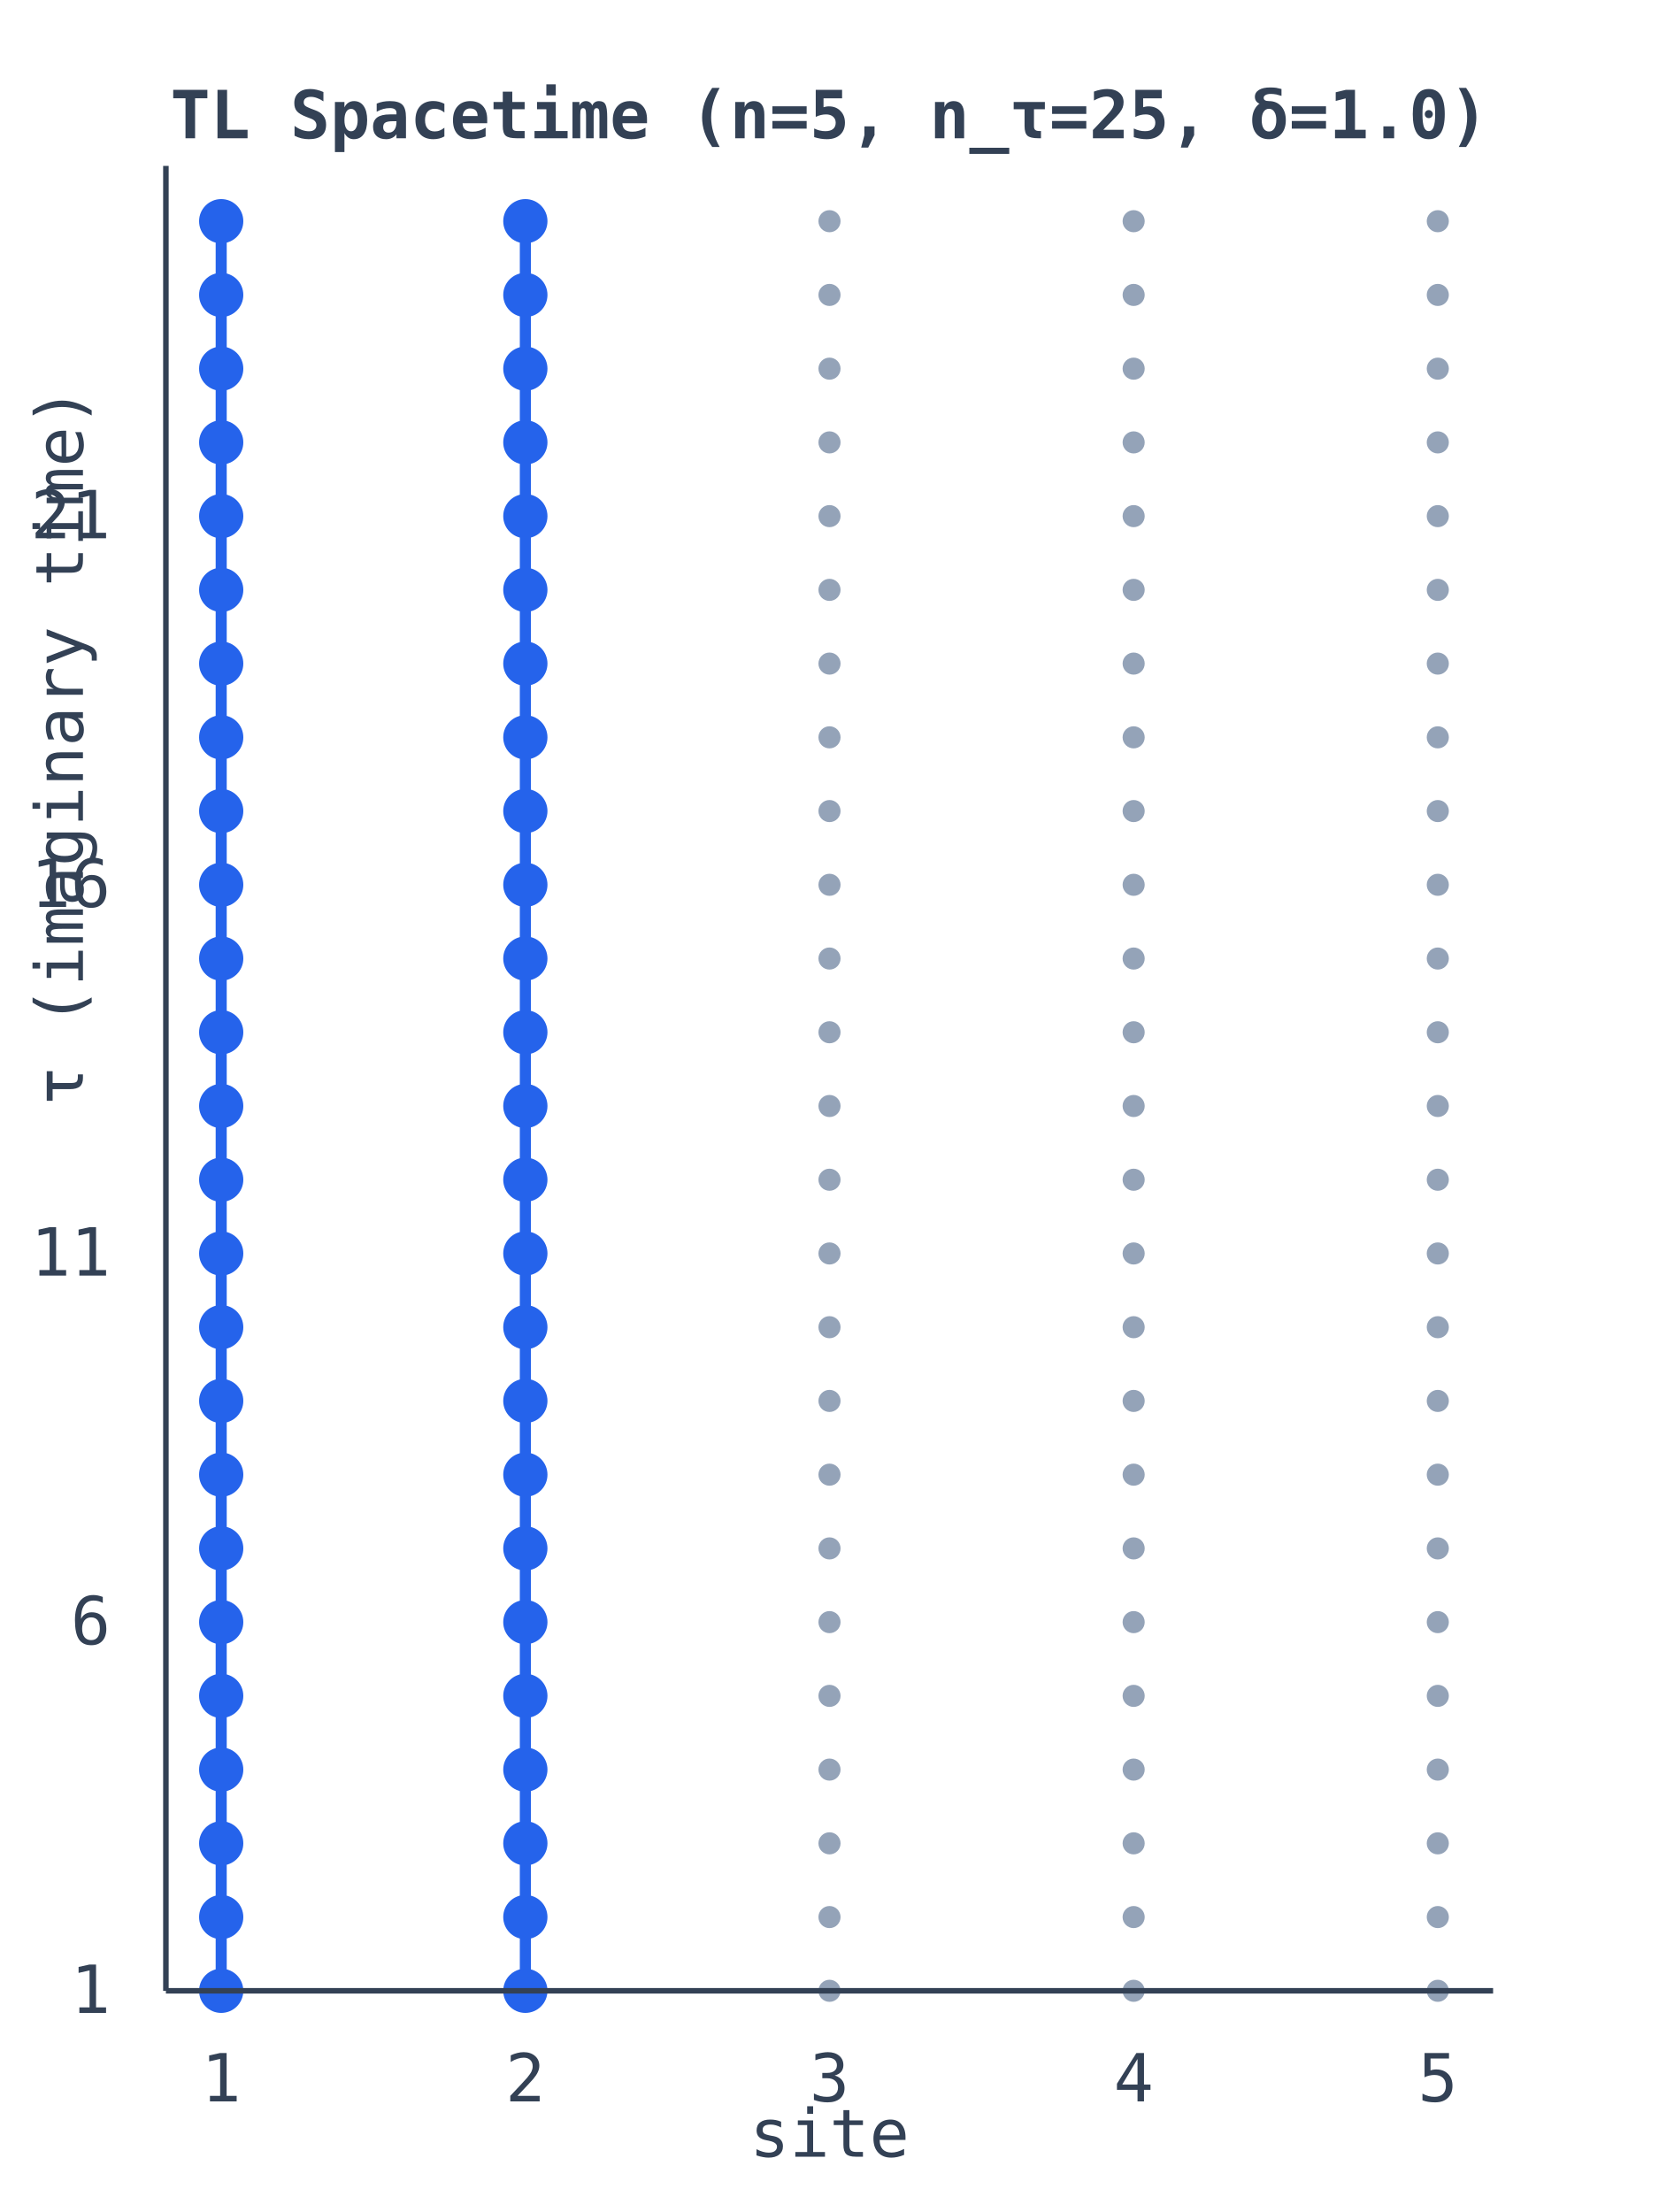
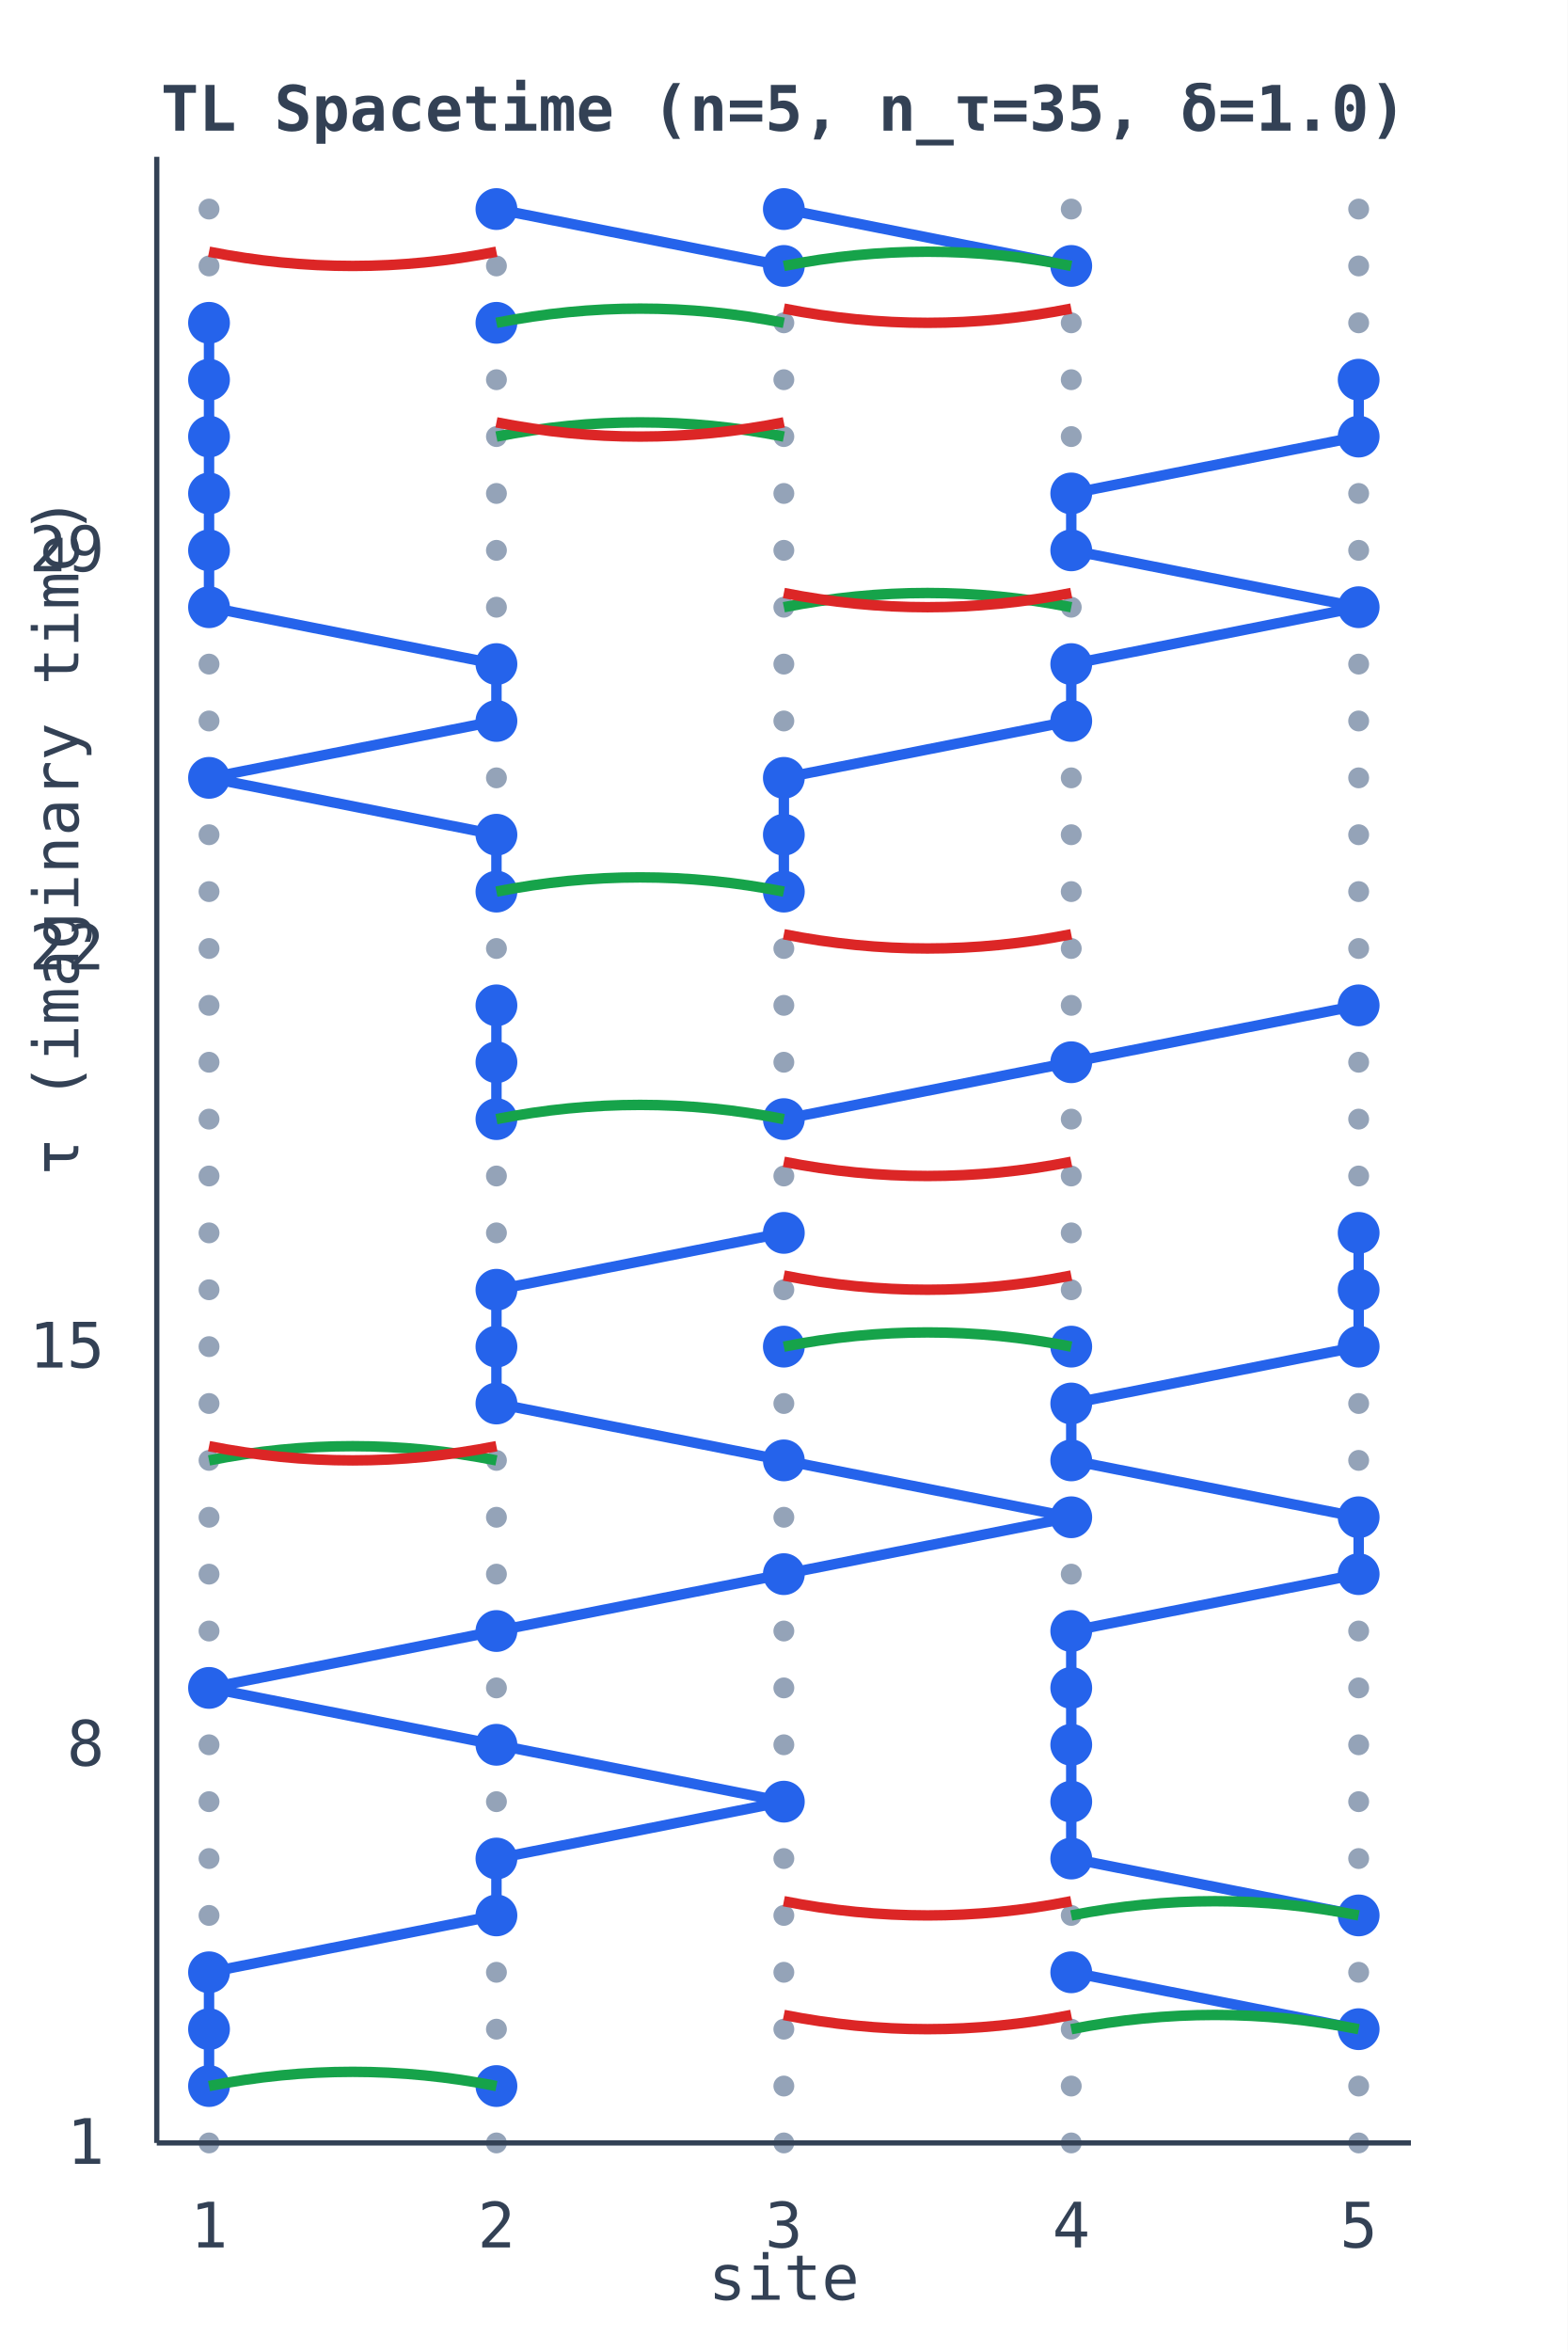
- <svg xmlns="http://www.w3.org/2000/svg" width="300" height="400" viewBox="0 0 300 400">
+ <svg xmlns="http://www.w3.org/2000/svg" width="300" height="450" viewBox="0 0 300 450">
  <style>
    .worldline { stroke: #2563eb; stroke-width: 2; fill: none; }
    .site-dot { fill: #94a3b8; }
    .worldline-dot { fill: #2563eb; }
    .vertex-cup { fill: none; stroke: #16a34a; stroke-width: 2; }
    .vertex-cap { fill: none; stroke: #dc2626; stroke-width: 2; }
    .axis { stroke: #334155; stroke-width: 1; }
    .label { font-family: monospace; font-size: 12px; fill: #334155; }
  </style>
  <rect width="100%" height="100%" fill="white" />
-   <circle cx="40.0" cy="360.0" r="2" class="site-dot" />
-   <circle cx="95.0" cy="360.0" r="2" class="site-dot" />
-   <circle cx="150.0" cy="360.0" r="2" class="site-dot" />
-   <circle cx="205.0" cy="360.0" r="2" class="site-dot" />
-   <circle cx="260.0" cy="360.0" r="2" class="site-dot" />
-   <circle cx="40.0" cy="346.667" r="2" class="site-dot" />
-   <circle cx="95.0" cy="346.667" r="2" class="site-dot" />
-   <circle cx="150.0" cy="346.667" r="2" class="site-dot" />
-   <circle cx="205.0" cy="346.667" r="2" class="site-dot" />
-   <circle cx="260.0" cy="346.667" r="2" class="site-dot" />
-   <circle cx="40.0" cy="333.333" r="2" class="site-dot" />
-   <circle cx="95.0" cy="333.333" r="2" class="site-dot" />
-   <circle cx="150.0" cy="333.333" r="2" class="site-dot" />
-   <circle cx="205.0" cy="333.333" r="2" class="site-dot" />
-   <circle cx="260.0" cy="333.333" r="2" class="site-dot" />
-   <circle cx="40.0" cy="320.0" r="2" class="site-dot" />
-   <circle cx="95.0" cy="320.0" r="2" class="site-dot" />
-   <circle cx="150.0" cy="320.0" r="2" class="site-dot" />
-   <circle cx="205.0" cy="320.0" r="2" class="site-dot" />
-   <circle cx="260.0" cy="320.0" r="2" class="site-dot" />
-   <circle cx="40.0" cy="306.667" r="2" class="site-dot" />
-   <circle cx="95.0" cy="306.667" r="2" class="site-dot" />
-   <circle cx="150.0" cy="306.667" r="2" class="site-dot" />
-   <circle cx="205.0" cy="306.667" r="2" class="site-dot" />
-   <circle cx="260.0" cy="306.667" r="2" class="site-dot" />
-   <circle cx="40.0" cy="293.333" r="2" class="site-dot" />
-   <circle cx="95.0" cy="293.333" r="2" class="site-dot" />
-   <circle cx="150.0" cy="293.333" r="2" class="site-dot" />
-   <circle cx="205.0" cy="293.333" r="2" class="site-dot" />
-   <circle cx="260.0" cy="293.333" r="2" class="site-dot" />
-   <circle cx="40.0" cy="280.0" r="2" class="site-dot" />
-   <circle cx="95.0" cy="280.0" r="2" class="site-dot" />
-   <circle cx="150.0" cy="280.0" r="2" class="site-dot" />
-   <circle cx="205.0" cy="280.0" r="2" class="site-dot" />
-   <circle cx="260.0" cy="280.0" r="2" class="site-dot" />
-   <circle cx="40.0" cy="266.667" r="2" class="site-dot" />
-   <circle cx="95.0" cy="266.667" r="2" class="site-dot" />
-   <circle cx="150.0" cy="266.667" r="2" class="site-dot" />
-   <circle cx="205.0" cy="266.667" r="2" class="site-dot" />
-   <circle cx="260.0" cy="266.667" r="2" class="site-dot" />
-   <circle cx="40.0" cy="253.333" r="2" class="site-dot" />
-   <circle cx="95.0" cy="253.333" r="2" class="site-dot" />
-   <circle cx="150.0" cy="253.333" r="2" class="site-dot" />
-   <circle cx="205.0" cy="253.333" r="2" class="site-dot" />
-   <circle cx="260.0" cy="253.333" r="2" class="site-dot" />
-   <circle cx="40.0" cy="240.0" r="2" class="site-dot" />
-   <circle cx="95.0" cy="240.0" r="2" class="site-dot" />
-   <circle cx="150.0" cy="240.0" r="2" class="site-dot" />
-   <circle cx="205.0" cy="240.0" r="2" class="site-dot" />
-   <circle cx="260.0" cy="240.0" r="2" class="site-dot" />
-   <circle cx="40.0" cy="226.667" r="2" class="site-dot" />
-   <circle cx="95.0" cy="226.667" r="2" class="site-dot" />
-   <circle cx="150.0" cy="226.667" r="2" class="site-dot" />
-   <circle cx="205.0" cy="226.667" r="2" class="site-dot" />
-   <circle cx="260.0" cy="226.667" r="2" class="site-dot" />
-   <circle cx="40.0" cy="213.333" r="2" class="site-dot" />
-   <circle cx="95.0" cy="213.333" r="2" class="site-dot" />
-   <circle cx="150.0" cy="213.333" r="2" class="site-dot" />
-   <circle cx="205.0" cy="213.333" r="2" class="site-dot" />
-   <circle cx="260.0" cy="213.333" r="2" class="site-dot" />
-   <circle cx="40.0" cy="200.0" r="2" class="site-dot" />
-   <circle cx="95.0" cy="200.0" r="2" class="site-dot" />
-   <circle cx="150.0" cy="200.0" r="2" class="site-dot" />
-   <circle cx="205.0" cy="200.0" r="2" class="site-dot" />
-   <circle cx="260.0" cy="200.0" r="2" class="site-dot" />
-   <circle cx="40.0" cy="186.667" r="2" class="site-dot" />
-   <circle cx="95.0" cy="186.667" r="2" class="site-dot" />
-   <circle cx="150.0" cy="186.667" r="2" class="site-dot" />
-   <circle cx="205.0" cy="186.667" r="2" class="site-dot" />
-   <circle cx="260.0" cy="186.667" r="2" class="site-dot" />
-   <circle cx="40.0" cy="173.333" r="2" class="site-dot" />
-   <circle cx="95.0" cy="173.333" r="2" class="site-dot" />
-   <circle cx="150.0" cy="173.333" r="2" class="site-dot" />
-   <circle cx="205.0" cy="173.333" r="2" class="site-dot" />
-   <circle cx="260.0" cy="173.333" r="2" class="site-dot" />
-   <circle cx="40.0" cy="160.0" r="2" class="site-dot" />
-   <circle cx="95.0" cy="160.0" r="2" class="site-dot" />
-   <circle cx="150.0" cy="160.0" r="2" class="site-dot" />
-   <circle cx="205.0" cy="160.0" r="2" class="site-dot" />
-   <circle cx="260.0" cy="160.0" r="2" class="site-dot" />
-   <circle cx="40.0" cy="146.667" r="2" class="site-dot" />
-   <circle cx="95.0" cy="146.667" r="2" class="site-dot" />
-   <circle cx="150.0" cy="146.667" r="2" class="site-dot" />
-   <circle cx="205.0" cy="146.667" r="2" class="site-dot" />
-   <circle cx="260.0" cy="146.667" r="2" class="site-dot" />
-   <circle cx="40.0" cy="133.333" r="2" class="site-dot" />
-   <circle cx="95.0" cy="133.333" r="2" class="site-dot" />
-   <circle cx="150.0" cy="133.333" r="2" class="site-dot" />
-   <circle cx="205.0" cy="133.333" r="2" class="site-dot" />
-   <circle cx="260.0" cy="133.333" r="2" class="site-dot" />
-   <circle cx="40.0" cy="120.0" r="2" class="site-dot" />
-   <circle cx="95.0" cy="120.0" r="2" class="site-dot" />
-   <circle cx="150.0" cy="120.0" r="2" class="site-dot" />
-   <circle cx="205.0" cy="120.0" r="2" class="site-dot" />
-   <circle cx="260.0" cy="120.0" r="2" class="site-dot" />
-   <circle cx="40.0" cy="106.667" r="2" class="site-dot" />
-   <circle cx="95.0" cy="106.667" r="2" class="site-dot" />
-   <circle cx="150.0" cy="106.667" r="2" class="site-dot" />
-   <circle cx="205.0" cy="106.667" r="2" class="site-dot" />
-   <circle cx="260.0" cy="106.667" r="2" class="site-dot" />
-   <circle cx="40.0" cy="93.333" r="2" class="site-dot" />
-   <circle cx="95.0" cy="93.333" r="2" class="site-dot" />
-   <circle cx="150.0" cy="93.333" r="2" class="site-dot" />
-   <circle cx="205.0" cy="93.333" r="2" class="site-dot" />
-   <circle cx="260.0" cy="93.333" r="2" class="site-dot" />
-   <circle cx="40.0" cy="80.0" r="2" class="site-dot" />
-   <circle cx="95.0" cy="80.0" r="2" class="site-dot" />
-   <circle cx="150.0" cy="80.0" r="2" class="site-dot" />
-   <circle cx="205.0" cy="80.0" r="2" class="site-dot" />
-   <circle cx="260.0" cy="80.0" r="2" class="site-dot" />
-   <circle cx="40.0" cy="66.667" r="2" class="site-dot" />
-   <circle cx="95.0" cy="66.667" r="2" class="site-dot" />
-   <circle cx="150.0" cy="66.667" r="2" class="site-dot" />
-   <circle cx="205.0" cy="66.667" r="2" class="site-dot" />
-   <circle cx="260.0" cy="66.667" r="2" class="site-dot" />
-   <circle cx="40.0" cy="53.333" r="2" class="site-dot" />
-   <circle cx="95.0" cy="53.333" r="2" class="site-dot" />
-   <circle cx="150.0" cy="53.333" r="2" class="site-dot" />
-   <circle cx="205.0" cy="53.333" r="2" class="site-dot" />
-   <circle cx="260.0" cy="53.333" r="2" class="site-dot" />
+   <circle cx="40.0" cy="410.0" r="2" class="site-dot" />
+   <circle cx="95.0" cy="410.0" r="2" class="site-dot" />
+   <circle cx="150.0" cy="410.0" r="2" class="site-dot" />
+   <circle cx="205.0" cy="410.0" r="2" class="site-dot" />
+   <circle cx="260.0" cy="410.0" r="2" class="site-dot" />
+   <circle cx="40.0" cy="399.118" r="2" class="site-dot" />
+   <circle cx="95.0" cy="399.118" r="2" class="site-dot" />
+   <circle cx="150.0" cy="399.118" r="2" class="site-dot" />
+   <circle cx="205.0" cy="399.118" r="2" class="site-dot" />
+   <circle cx="260.0" cy="399.118" r="2" class="site-dot" />
+   <circle cx="40.0" cy="388.235" r="2" class="site-dot" />
+   <circle cx="95.0" cy="388.235" r="2" class="site-dot" />
+   <circle cx="150.0" cy="388.235" r="2" class="site-dot" />
+   <circle cx="205.0" cy="388.235" r="2" class="site-dot" />
+   <circle cx="260.0" cy="388.235" r="2" class="site-dot" />
+   <circle cx="40.0" cy="377.353" r="2" class="site-dot" />
+   <circle cx="95.0" cy="377.353" r="2" class="site-dot" />
+   <circle cx="150.0" cy="377.353" r="2" class="site-dot" />
+   <circle cx="205.0" cy="377.353" r="2" class="site-dot" />
+   <circle cx="260.0" cy="377.353" r="2" class="site-dot" />
+   <circle cx="40.0" cy="366.471" r="2" class="site-dot" />
+   <circle cx="95.0" cy="366.471" r="2" class="site-dot" />
+   <circle cx="150.0" cy="366.471" r="2" class="site-dot" />
+   <circle cx="205.0" cy="366.471" r="2" class="site-dot" />
+   <circle cx="260.0" cy="366.471" r="2" class="site-dot" />
+   <circle cx="40.0" cy="355.588" r="2" class="site-dot" />
+   <circle cx="95.0" cy="355.588" r="2" class="site-dot" />
+   <circle cx="150.0" cy="355.588" r="2" class="site-dot" />
+   <circle cx="205.0" cy="355.588" r="2" class="site-dot" />
+   <circle cx="260.0" cy="355.588" r="2" class="site-dot" />
+   <circle cx="40.0" cy="344.706" r="2" class="site-dot" />
+   <circle cx="95.0" cy="344.706" r="2" class="site-dot" />
+   <circle cx="150.0" cy="344.706" r="2" class="site-dot" />
+   <circle cx="205.0" cy="344.706" r="2" class="site-dot" />
+   <circle cx="260.0" cy="344.706" r="2" class="site-dot" />
+   <circle cx="40.0" cy="333.824" r="2" class="site-dot" />
+   <circle cx="95.0" cy="333.824" r="2" class="site-dot" />
+   <circle cx="150.0" cy="333.824" r="2" class="site-dot" />
+   <circle cx="205.0" cy="333.824" r="2" class="site-dot" />
+   <circle cx="260.0" cy="333.824" r="2" class="site-dot" />
+   <circle cx="40.0" cy="322.941" r="2" class="site-dot" />
+   <circle cx="95.0" cy="322.941" r="2" class="site-dot" />
+   <circle cx="150.0" cy="322.941" r="2" class="site-dot" />
+   <circle cx="205.0" cy="322.941" r="2" class="site-dot" />
+   <circle cx="260.0" cy="322.941" r="2" class="site-dot" />
+   <circle cx="40.0" cy="312.059" r="2" class="site-dot" />
+   <circle cx="95.0" cy="312.059" r="2" class="site-dot" />
+   <circle cx="150.0" cy="312.059" r="2" class="site-dot" />
+   <circle cx="205.0" cy="312.059" r="2" class="site-dot" />
+   <circle cx="260.0" cy="312.059" r="2" class="site-dot" />
+   <circle cx="40.0" cy="301.176" r="2" class="site-dot" />
+   <circle cx="95.0" cy="301.176" r="2" class="site-dot" />
+   <circle cx="150.0" cy="301.176" r="2" class="site-dot" />
+   <circle cx="205.0" cy="301.176" r="2" class="site-dot" />
+   <circle cx="260.0" cy="301.176" r="2" class="site-dot" />
+   <circle cx="40.0" cy="290.294" r="2" class="site-dot" />
+   <circle cx="95.0" cy="290.294" r="2" class="site-dot" />
+   <circle cx="150.0" cy="290.294" r="2" class="site-dot" />
+   <circle cx="205.0" cy="290.294" r="2" class="site-dot" />
+   <circle cx="260.0" cy="290.294" r="2" class="site-dot" />
+   <circle cx="40.0" cy="279.412" r="2" class="site-dot" />
+   <circle cx="95.0" cy="279.412" r="2" class="site-dot" />
+   <circle cx="150.0" cy="279.412" r="2" class="site-dot" />
+   <circle cx="205.0" cy="279.412" r="2" class="site-dot" />
+   <circle cx="260.0" cy="279.412" r="2" class="site-dot" />
+   <circle cx="40.0" cy="268.529" r="2" class="site-dot" />
+   <circle cx="95.0" cy="268.529" r="2" class="site-dot" />
+   <circle cx="150.0" cy="268.529" r="2" class="site-dot" />
+   <circle cx="205.0" cy="268.529" r="2" class="site-dot" />
+   <circle cx="260.0" cy="268.529" r="2" class="site-dot" />
+   <circle cx="40.0" cy="257.647" r="2" class="site-dot" />
+   <circle cx="95.0" cy="257.647" r="2" class="site-dot" />
+   <circle cx="150.0" cy="257.647" r="2" class="site-dot" />
+   <circle cx="205.0" cy="257.647" r="2" class="site-dot" />
+   <circle cx="260.0" cy="257.647" r="2" class="site-dot" />
+   <circle cx="40.0" cy="246.765" r="2" class="site-dot" />
+   <circle cx="95.0" cy="246.765" r="2" class="site-dot" />
+   <circle cx="150.0" cy="246.765" r="2" class="site-dot" />
+   <circle cx="205.0" cy="246.765" r="2" class="site-dot" />
+   <circle cx="260.0" cy="246.765" r="2" class="site-dot" />
+   <circle cx="40.0" cy="235.882" r="2" class="site-dot" />
+   <circle cx="95.0" cy="235.882" r="2" class="site-dot" />
+   <circle cx="150.0" cy="235.882" r="2" class="site-dot" />
+   <circle cx="205.0" cy="235.882" r="2" class="site-dot" />
+   <circle cx="260.0" cy="235.882" r="2" class="site-dot" />
+   <circle cx="40.0" cy="225.0" r="2" class="site-dot" />
+   <circle cx="95.0" cy="225.0" r="2" class="site-dot" />
+   <circle cx="150.0" cy="225.0" r="2" class="site-dot" />
+   <circle cx="205.0" cy="225.0" r="2" class="site-dot" />
+   <circle cx="260.0" cy="225.0" r="2" class="site-dot" />
+   <circle cx="40.0" cy="214.118" r="2" class="site-dot" />
+   <circle cx="95.0" cy="214.118" r="2" class="site-dot" />
+   <circle cx="150.0" cy="214.118" r="2" class="site-dot" />
+   <circle cx="205.0" cy="214.118" r="2" class="site-dot" />
+   <circle cx="260.0" cy="214.118" r="2" class="site-dot" />
+   <circle cx="40.0" cy="203.235" r="2" class="site-dot" />
+   <circle cx="95.0" cy="203.235" r="2" class="site-dot" />
+   <circle cx="150.0" cy="203.235" r="2" class="site-dot" />
+   <circle cx="205.0" cy="203.235" r="2" class="site-dot" />
+   <circle cx="260.0" cy="203.235" r="2" class="site-dot" />
+   <circle cx="40.0" cy="192.353" r="2" class="site-dot" />
+   <circle cx="95.0" cy="192.353" r="2" class="site-dot" />
+   <circle cx="150.0" cy="192.353" r="2" class="site-dot" />
+   <circle cx="205.0" cy="192.353" r="2" class="site-dot" />
+   <circle cx="260.0" cy="192.353" r="2" class="site-dot" />
+   <circle cx="40.0" cy="181.471" r="2" class="site-dot" />
+   <circle cx="95.0" cy="181.471" r="2" class="site-dot" />
+   <circle cx="150.0" cy="181.471" r="2" class="site-dot" />
+   <circle cx="205.0" cy="181.471" r="2" class="site-dot" />
+   <circle cx="260.0" cy="181.471" r="2" class="site-dot" />
+   <circle cx="40.0" cy="170.588" r="2" class="site-dot" />
+   <circle cx="95.0" cy="170.588" r="2" class="site-dot" />
+   <circle cx="150.0" cy="170.588" r="2" class="site-dot" />
+   <circle cx="205.0" cy="170.588" r="2" class="site-dot" />
+   <circle cx="260.0" cy="170.588" r="2" class="site-dot" />
+   <circle cx="40.0" cy="159.706" r="2" class="site-dot" />
+   <circle cx="95.0" cy="159.706" r="2" class="site-dot" />
+   <circle cx="150.0" cy="159.706" r="2" class="site-dot" />
+   <circle cx="205.0" cy="159.706" r="2" class="site-dot" />
+   <circle cx="260.0" cy="159.706" r="2" class="site-dot" />
+   <circle cx="40.0" cy="148.824" r="2" class="site-dot" />
+   <circle cx="95.0" cy="148.824" r="2" class="site-dot" />
+   <circle cx="150.0" cy="148.824" r="2" class="site-dot" />
+   <circle cx="205.0" cy="148.824" r="2" class="site-dot" />
+   <circle cx="260.0" cy="148.824" r="2" class="site-dot" />
+   <circle cx="40.0" cy="137.941" r="2" class="site-dot" />
+   <circle cx="95.0" cy="137.941" r="2" class="site-dot" />
+   <circle cx="150.0" cy="137.941" r="2" class="site-dot" />
+   <circle cx="205.0" cy="137.941" r="2" class="site-dot" />
+   <circle cx="260.0" cy="137.941" r="2" class="site-dot" />
+   <circle cx="40.0" cy="127.059" r="2" class="site-dot" />
+   <circle cx="95.0" cy="127.059" r="2" class="site-dot" />
+   <circle cx="150.0" cy="127.059" r="2" class="site-dot" />
+   <circle cx="205.0" cy="127.059" r="2" class="site-dot" />
+   <circle cx="260.0" cy="127.059" r="2" class="site-dot" />
+   <circle cx="40.0" cy="116.176" r="2" class="site-dot" />
+   <circle cx="95.0" cy="116.176" r="2" class="site-dot" />
+   <circle cx="150.0" cy="116.176" r="2" class="site-dot" />
+   <circle cx="205.0" cy="116.176" r="2" class="site-dot" />
+   <circle cx="260.0" cy="116.176" r="2" class="site-dot" />
+   <circle cx="40.0" cy="105.294" r="2" class="site-dot" />
+   <circle cx="95.0" cy="105.294" r="2" class="site-dot" />
+   <circle cx="150.0" cy="105.294" r="2" class="site-dot" />
+   <circle cx="205.0" cy="105.294" r="2" class="site-dot" />
+   <circle cx="260.0" cy="105.294" r="2" class="site-dot" />
+   <circle cx="40.0" cy="94.412" r="2" class="site-dot" />
+   <circle cx="95.0" cy="94.412" r="2" class="site-dot" />
+   <circle cx="150.0" cy="94.412" r="2" class="site-dot" />
+   <circle cx="205.0" cy="94.412" r="2" class="site-dot" />
+   <circle cx="260.0" cy="94.412" r="2" class="site-dot" />
+   <circle cx="40.0" cy="83.529" r="2" class="site-dot" />
+   <circle cx="95.0" cy="83.529" r="2" class="site-dot" />
+   <circle cx="150.0" cy="83.529" r="2" class="site-dot" />
+   <circle cx="205.0" cy="83.529" r="2" class="site-dot" />
+   <circle cx="260.0" cy="83.529" r="2" class="site-dot" />
+   <circle cx="40.0" cy="72.647" r="2" class="site-dot" />
+   <circle cx="95.0" cy="72.647" r="2" class="site-dot" />
+   <circle cx="150.0" cy="72.647" r="2" class="site-dot" />
+   <circle cx="205.0" cy="72.647" r="2" class="site-dot" />
+   <circle cx="260.0" cy="72.647" r="2" class="site-dot" />
+   <circle cx="40.0" cy="61.765" r="2" class="site-dot" />
+   <circle cx="95.0" cy="61.765" r="2" class="site-dot" />
+   <circle cx="150.0" cy="61.765" r="2" class="site-dot" />
+   <circle cx="205.0" cy="61.765" r="2" class="site-dot" />
+   <circle cx="260.0" cy="61.765" r="2" class="site-dot" />
+   <circle cx="40.0" cy="50.882" r="2" class="site-dot" />
+   <circle cx="95.0" cy="50.882" r="2" class="site-dot" />
+   <circle cx="150.0" cy="50.882" r="2" class="site-dot" />
+   <circle cx="205.0" cy="50.882" r="2" class="site-dot" />
+   <circle cx="260.0" cy="50.882" r="2" class="site-dot" />
  <circle cx="40.0" cy="40.0" r="2" class="site-dot" />
  <circle cx="95.0" cy="40.0" r="2" class="site-dot" />
  <circle cx="150.0" cy="40.0" r="2" class="site-dot" />
  <circle cx="205.0" cy="40.0" r="2" class="site-dot" />
  <circle cx="260.0" cy="40.0" r="2" class="site-dot" />
-   <path d="M 40.0 360.0 L 40.0 346.667 L 40.0 333.333 L 40.0 320.0 L 40.0 306.667 L 40.0 293.333 L 40.0 280.0 L 40.0 266.667 L 40.0 253.333 L 40.0 240.0 L 40.0 226.667 L 40.0 213.333 L 40.0 200.0 L 40.0 186.667 L 40.0 173.333 L 40.0 160.0 L 40.0 146.667 L 40.0 133.333 L 40.0 120.0 L 40.0 106.667 L 40.0 93.333 L 40.0 80.0 L 40.0 66.667 L 40.0 53.333 L 40.0 40.0" class="worldline" />
-   <circle cx="40.0" cy="360.0" r="4" class="worldline-dot" />
-   <circle cx="40.0" cy="346.667" r="4" class="worldline-dot" />
-   <circle cx="40.0" cy="333.333" r="4" class="worldline-dot" />
-   <circle cx="40.0" cy="320.0" r="4" class="worldline-dot" />
-   <circle cx="40.0" cy="306.667" r="4" class="worldline-dot" />
-   <circle cx="40.0" cy="293.333" r="4" class="worldline-dot" />
-   <circle cx="40.0" cy="280.0" r="4" class="worldline-dot" />
-   <circle cx="40.0" cy="266.667" r="4" class="worldline-dot" />
-   <circle cx="40.0" cy="253.333" r="4" class="worldline-dot" />
-   <circle cx="40.0" cy="240.0" r="4" class="worldline-dot" />
-   <circle cx="40.0" cy="226.667" r="4" class="worldline-dot" />
-   <circle cx="40.0" cy="213.333" r="4" class="worldline-dot" />
-   <circle cx="40.0" cy="200.0" r="4" class="worldline-dot" />
-   <circle cx="40.0" cy="186.667" r="4" class="worldline-dot" />
-   <circle cx="40.0" cy="173.333" r="4" class="worldline-dot" />
-   <circle cx="40.0" cy="160.0" r="4" class="worldline-dot" />
-   <circle cx="40.0" cy="146.667" r="4" class="worldline-dot" />
-   <circle cx="40.0" cy="133.333" r="4" class="worldline-dot" />
-   <circle cx="40.0" cy="120.0" r="4" class="worldline-dot" />
-   <circle cx="40.0" cy="106.667" r="4" class="worldline-dot" />
-   <circle cx="40.0" cy="93.333" r="4" class="worldline-dot" />
-   <circle cx="40.0" cy="80.0" r="4" class="worldline-dot" />
-   <circle cx="40.0" cy="66.667" r="4" class="worldline-dot" />
-   <circle cx="40.0" cy="53.333" r="4" class="worldline-dot" />
-   <circle cx="40.0" cy="40.0" r="4" class="worldline-dot" />
-   <path d="M 95.0 360.0 L 95.0 346.667 L 95.0 333.333 L 95.0 320.0 L 95.0 306.667 L 95.0 293.333 L 95.0 280.0 L 95.0 266.667 L 95.0 253.333 L 95.0 240.0 L 95.0 226.667 L 95.0 213.333 L 95.0 200.0 L 95.0 186.667 L 95.0 173.333 L 95.0 160.0 L 95.0 146.667 L 95.0 133.333 L 95.0 120.0 L 95.0 106.667 L 95.0 93.333 L 95.0 80.0 L 95.0 66.667 L 95.0 53.333 L 95.0 40.0" class="worldline" />
-   <circle cx="95.0" cy="360.0" r="4" class="worldline-dot" />
-   <circle cx="95.0" cy="346.667" r="4" class="worldline-dot" />
-   <circle cx="95.0" cy="333.333" r="4" class="worldline-dot" />
-   <circle cx="95.0" cy="320.0" r="4" class="worldline-dot" />
-   <circle cx="95.0" cy="306.667" r="4" class="worldline-dot" />
-   <circle cx="95.0" cy="293.333" r="4" class="worldline-dot" />
-   <circle cx="95.0" cy="280.0" r="4" class="worldline-dot" />
-   <circle cx="95.0" cy="266.667" r="4" class="worldline-dot" />
-   <circle cx="95.0" cy="253.333" r="4" class="worldline-dot" />
-   <circle cx="95.0" cy="240.0" r="4" class="worldline-dot" />
-   <circle cx="95.0" cy="226.667" r="4" class="worldline-dot" />
-   <circle cx="95.0" cy="213.333" r="4" class="worldline-dot" />
-   <circle cx="95.0" cy="200.0" r="4" class="worldline-dot" />
-   <circle cx="95.0" cy="186.667" r="4" class="worldline-dot" />
-   <circle cx="95.0" cy="173.333" r="4" class="worldline-dot" />
-   <circle cx="95.0" cy="160.0" r="4" class="worldline-dot" />
-   <circle cx="95.0" cy="146.667" r="4" class="worldline-dot" />
-   <circle cx="95.0" cy="133.333" r="4" class="worldline-dot" />
-   <circle cx="95.0" cy="120.0" r="4" class="worldline-dot" />
-   <circle cx="95.0" cy="106.667" r="4" class="worldline-dot" />
-   <circle cx="95.0" cy="93.333" r="4" class="worldline-dot" />
-   <circle cx="95.0" cy="80.0" r="4" class="worldline-dot" />
-   <circle cx="95.0" cy="66.667" r="4" class="worldline-dot" />
-   <circle cx="95.0" cy="53.333" r="4" class="worldline-dot" />
+   <path d="M 40.0 399.118 L 40.0 388.235 L 40.0 377.353 L 95.0 366.471 L 95.0 355.588 L 150.0 344.706 L 95.0 333.824 L 40.0 322.941 L 95.0 312.059 L 150.0 301.176 L 205.0 290.294 L 150.0 279.412 L 95.0 268.529 L 95.0 257.647 L 95.0 246.765 L 150.0 235.882" class="worldline" />
+   <circle cx="40.0" cy="399.118" r="4" class="worldline-dot" />
+   <circle cx="40.0" cy="388.235" r="4" class="worldline-dot" />
+   <circle cx="40.0" cy="377.353" r="4" class="worldline-dot" />
+   <circle cx="95.0" cy="366.471" r="4" class="worldline-dot" />
+   <circle cx="95.0" cy="355.588" r="4" class="worldline-dot" />
+   <circle cx="150.0" cy="344.706" r="4" class="worldline-dot" />
+   <circle cx="95.0" cy="333.824" r="4" class="worldline-dot" />
+   <circle cx="40.0" cy="322.941" r="4" class="worldline-dot" />
+   <circle cx="95.0" cy="312.059" r="4" class="worldline-dot" />
+   <circle cx="150.0" cy="301.176" r="4" class="worldline-dot" />
+   <circle cx="205.0" cy="290.294" r="4" class="worldline-dot" />
+   <circle cx="150.0" cy="279.412" r="4" class="worldline-dot" />
+   <circle cx="95.0" cy="268.529" r="4" class="worldline-dot" />
+   <circle cx="95.0" cy="257.647" r="4" class="worldline-dot" />
+   <circle cx="95.0" cy="246.765" r="4" class="worldline-dot" />
+   <circle cx="150.0" cy="235.882" r="4" class="worldline-dot" />
+   <path d="M 95.0 399.118" class="worldline" />
+   <circle cx="95.0" cy="399.118" r="4" class="worldline-dot" />
+   <path d="M 260.0 388.235 L 205.0 377.353" class="worldline" />
+   <circle cx="260.0" cy="388.235" r="4" class="worldline-dot" />
+   <circle cx="205.0" cy="377.353" r="4" class="worldline-dot" />
+   <path d="M 260.0 366.471 L 205.0 355.588 L 205.0 344.706 L 205.0 333.824 L 205.0 322.941 L 205.0 312.059 L 260.0 301.176 L 260.0 290.294 L 205.0 279.412 L 205.0 268.529 L 260.0 257.647 L 260.0 246.765 L 260.0 235.882" class="worldline" />
+   <circle cx="260.0" cy="366.471" r="4" class="worldline-dot" />
+   <circle cx="205.0" cy="355.588" r="4" class="worldline-dot" />
+   <circle cx="205.0" cy="344.706" r="4" class="worldline-dot" />
+   <circle cx="205.0" cy="333.824" r="4" class="worldline-dot" />
+   <circle cx="205.0" cy="322.941" r="4" class="worldline-dot" />
+   <circle cx="205.0" cy="312.059" r="4" class="worldline-dot" />
+   <circle cx="260.0" cy="301.176" r="4" class="worldline-dot" />
+   <circle cx="260.0" cy="290.294" r="4" class="worldline-dot" />
+   <circle cx="205.0" cy="279.412" r="4" class="worldline-dot" />
+   <circle cx="205.0" cy="268.529" r="4" class="worldline-dot" />
+   <circle cx="260.0" cy="257.647" r="4" class="worldline-dot" />
+   <circle cx="260.0" cy="246.765" r="4" class="worldline-dot" />
+   <circle cx="260.0" cy="235.882" r="4" class="worldline-dot" />
+   <path d="M 150.0 257.647" class="worldline" />
+   <circle cx="150.0" cy="257.647" r="4" class="worldline-dot" />
+   <path d="M 205.0 257.647" class="worldline" />
+   <circle cx="205.0" cy="257.647" r="4" class="worldline-dot" />
+   <path d="M 95.0 214.118 L 95.0 203.235 L 95.0 192.353" class="worldline" />
+   <circle cx="95.0" cy="214.118" r="4" class="worldline-dot" />
+   <circle cx="95.0" cy="203.235" r="4" class="worldline-dot" />
+   <circle cx="95.0" cy="192.353" r="4" class="worldline-dot" />
+   <path d="M 150.0 214.118 L 205.0 203.235 L 260.0 192.353" class="worldline" />
+   <circle cx="150.0" cy="214.118" r="4" class="worldline-dot" />
+   <circle cx="205.0" cy="203.235" r="4" class="worldline-dot" />
+   <circle cx="260.0" cy="192.353" r="4" class="worldline-dot" />
+   <path d="M 95.0 170.588 L 95.0 159.706 L 40.0 148.824 L 95.0 137.941 L 95.0 127.059 L 40.0 116.176 L 40.0 105.294 L 40.0 94.412 L 40.0 83.529 L 40.0 72.647 L 40.0 61.765" class="worldline" />
+   <circle cx="95.0" cy="170.588" r="4" class="worldline-dot" />
+   <circle cx="95.0" cy="159.706" r="4" class="worldline-dot" />
+   <circle cx="40.0" cy="148.824" r="4" class="worldline-dot" />
+   <circle cx="95.0" cy="137.941" r="4" class="worldline-dot" />
+   <circle cx="95.0" cy="127.059" r="4" class="worldline-dot" />
+   <circle cx="40.0" cy="116.176" r="4" class="worldline-dot" />
+   <circle cx="40.0" cy="105.294" r="4" class="worldline-dot" />
+   <circle cx="40.0" cy="94.412" r="4" class="worldline-dot" />
+   <circle cx="40.0" cy="83.529" r="4" class="worldline-dot" />
+   <circle cx="40.0" cy="72.647" r="4" class="worldline-dot" />
+   <circle cx="40.0" cy="61.765" r="4" class="worldline-dot" />
+   <path d="M 150.0 170.588 L 150.0 159.706 L 150.0 148.824 L 205.0 137.941 L 205.0 127.059 L 260.0 116.176 L 205.0 105.294 L 205.0 94.412 L 260.0 83.529 L 260.0 72.647" class="worldline" />
+   <circle cx="150.0" cy="170.588" r="4" class="worldline-dot" />
+   <circle cx="150.0" cy="159.706" r="4" class="worldline-dot" />
+   <circle cx="150.0" cy="148.824" r="4" class="worldline-dot" />
+   <circle cx="205.0" cy="137.941" r="4" class="worldline-dot" />
+   <circle cx="205.0" cy="127.059" r="4" class="worldline-dot" />
+   <circle cx="260.0" cy="116.176" r="4" class="worldline-dot" />
+   <circle cx="205.0" cy="105.294" r="4" class="worldline-dot" />
+   <circle cx="205.0" cy="94.412" r="4" class="worldline-dot" />
+   <circle cx="260.0" cy="83.529" r="4" class="worldline-dot" />
+   <circle cx="260.0" cy="72.647" r="4" class="worldline-dot" />
+   <path d="M 95.0 61.765" class="worldline" />
+   <circle cx="95.0" cy="61.765" r="4" class="worldline-dot" />
+   <path d="M 150.0 50.882 L 95.0 40.0" class="worldline" />
+   <circle cx="150.0" cy="50.882" r="4" class="worldline-dot" />
  <circle cx="95.0" cy="40.0" r="4" class="worldline-dot" />
-   <line x1="30" y1="360" x2="270" y2="360" class="axis" />
-   <line x1="30" y1="360" x2="30" y2="30" class="axis" />
-   <text x="150.0" y="390" class="label" text-anchor="middle">site</text>
-   <text x="15" y="200.0" class="label" transform="rotate(-90, 15, 200.0)">τ (imaginary time)</text>
-   <text x="40.0" y="380" class="label" text-anchor="middle">1</text>
-   <text x="95.0" y="380" class="label" text-anchor="middle">2</text>
-   <text x="150.0" y="380" class="label" text-anchor="middle">3</text>
-   <text x="205.0" y="380" class="label" text-anchor="middle">4</text>
-   <text x="260.0" y="380" class="label" text-anchor="middle">5</text>
-   <text x="20" y="364.0" class="label" text-anchor="end">1</text>
-   <text x="20" y="297.333" class="label" text-anchor="end">6</text>
-   <text x="20" y="230.667" class="label" text-anchor="end">11</text>
-   <text x="20" y="164.0" class="label" text-anchor="end">16</text>
-   <text x="20" y="97.333" class="label" text-anchor="end">21</text>
-   <text x="150.0" y="25" class="label" text-anchor="middle" font-weight="bold">TL Spacetime (n=5, n_τ=25, δ=1.0)</text>
+   <path d="M 205.0 50.882 L 150.0 40.0" class="worldline" />
+   <circle cx="205.0" cy="50.882" r="4" class="worldline-dot" />
+   <circle cx="150.0" cy="40.0" r="4" class="worldline-dot" />
+   <path d="M 40.0 399.118 Q 67.5 393.676 95.0 399.118" class="vertex-cup" />
+   <path d="M 205.0 388.235 Q 232.5 382.794 260.0 388.235" class="vertex-cup" />
+   <path d="M 150.0 385.515 Q 177.5 390.956 205.0 385.515" class="vertex-cap" />
+   <path d="M 205.0 366.471 Q 232.5 361.029 260.0 366.471" class="vertex-cup" />
+   <path d="M 150.0 363.75 Q 177.5 369.191 205.0 363.75" class="vertex-cap" />
+   <path d="M 40.0 279.412 Q 67.5 273.971 95.0 279.412" class="vertex-cup" />
+   <path d="M 40.0 276.691 Q 67.5 282.132 95.0 276.691" class="vertex-cap" />
+   <path d="M 150.0 257.647 Q 177.5 252.206 205.0 257.647" class="vertex-cup" />
+   <path d="M 150.0 244.044 Q 177.5 249.485 205.0 244.044" class="vertex-cap" />
+   <path d="M 150.0 222.279 Q 177.5 227.721 205.0 222.279" class="vertex-cap" />
+   <path d="M 95.0 214.118 Q 122.5 208.676 150.0 214.118" class="vertex-cup" />
+   <path d="M 150.0 178.75 Q 177.5 184.191 205.0 178.75" class="vertex-cap" />
+   <path d="M 95.0 170.588 Q 122.5 165.147 150.0 170.588" class="vertex-cup" />
+   <path d="M 150.0 116.176 Q 177.5 110.735 205.0 116.176" class="vertex-cup" />
+   <path d="M 150.0 113.456 Q 177.5 118.897 205.0 113.456" class="vertex-cap" />
+   <path d="M 95.0 83.529 Q 122.5 78.088 150.0 83.529" class="vertex-cup" />
+   <path d="M 95.0 80.809 Q 122.5 86.25 150.0 80.809" class="vertex-cap" />
+   <path d="M 95.0 61.765 Q 122.5 56.324 150.0 61.765" class="vertex-cup" />
+   <path d="M 150.0 59.044 Q 177.5 64.485 205.0 59.044" class="vertex-cap" />
+   <path d="M 150.0 50.882 Q 177.5 45.441 205.0 50.882" class="vertex-cup" />
+   <path d="M 40.0 48.162 Q 67.5 53.603 95.0 48.162" class="vertex-cap" />
+   <line x1="30" y1="410" x2="270" y2="410" class="axis" />
+   <line x1="30" y1="410" x2="30" y2="30" class="axis" />
+   <text x="150.0" y="440" class="label" text-anchor="middle">site</text>
+   <text x="15" y="225.0" class="label" transform="rotate(-90, 15, 225.0)">τ (imaginary time)</text>
+   <text x="40.0" y="430" class="label" text-anchor="middle">1</text>
+   <text x="95.0" y="430" class="label" text-anchor="middle">2</text>
+   <text x="150.0" y="430" class="label" text-anchor="middle">3</text>
+   <text x="205.0" y="430" class="label" text-anchor="middle">4</text>
+   <text x="260.0" y="430" class="label" text-anchor="middle">5</text>
+   <text x="20" y="414.0" class="label" text-anchor="end">1</text>
+   <text x="20" y="337.824" class="label" text-anchor="end">8</text>
+   <text x="20" y="261.647" class="label" text-anchor="end">15</text>
+   <text x="20" y="185.471" class="label" text-anchor="end">22</text>
+   <text x="20" y="109.294" class="label" text-anchor="end">29</text>
+   <text x="150.0" y="25" class="label" text-anchor="middle" font-weight="bold">TL Spacetime (n=5, n_τ=35, δ=1.0)</text>
</svg>
